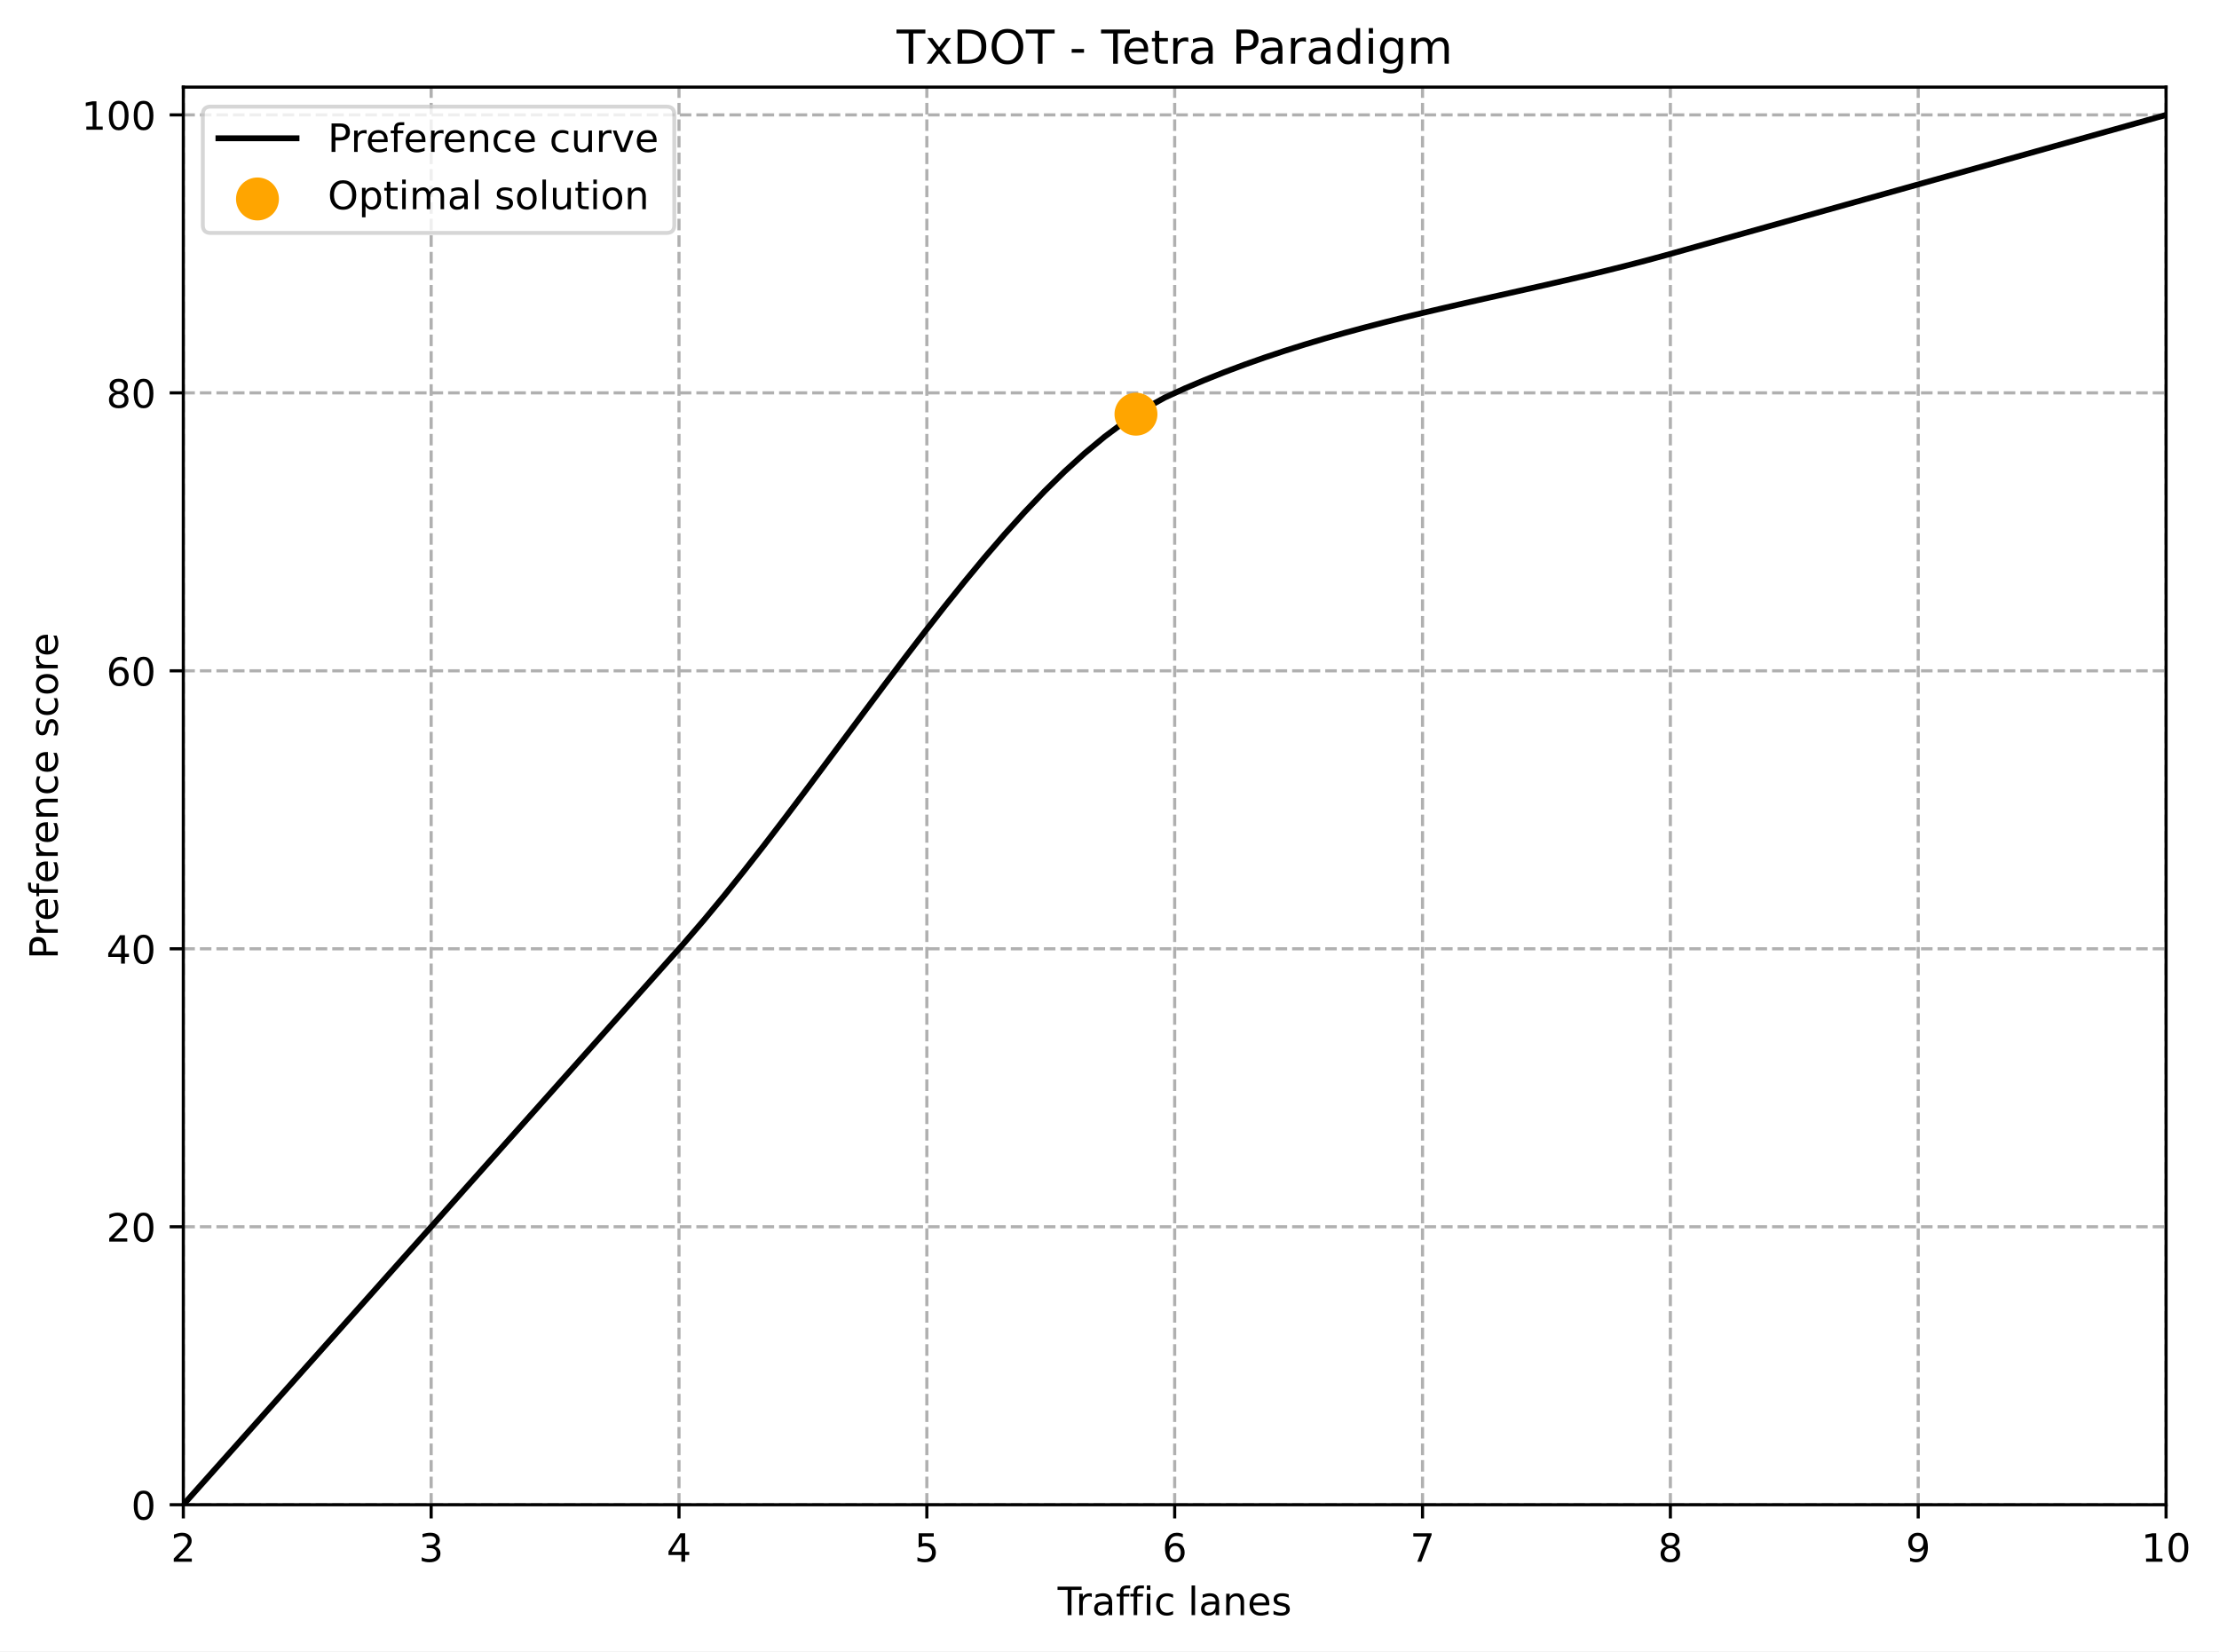
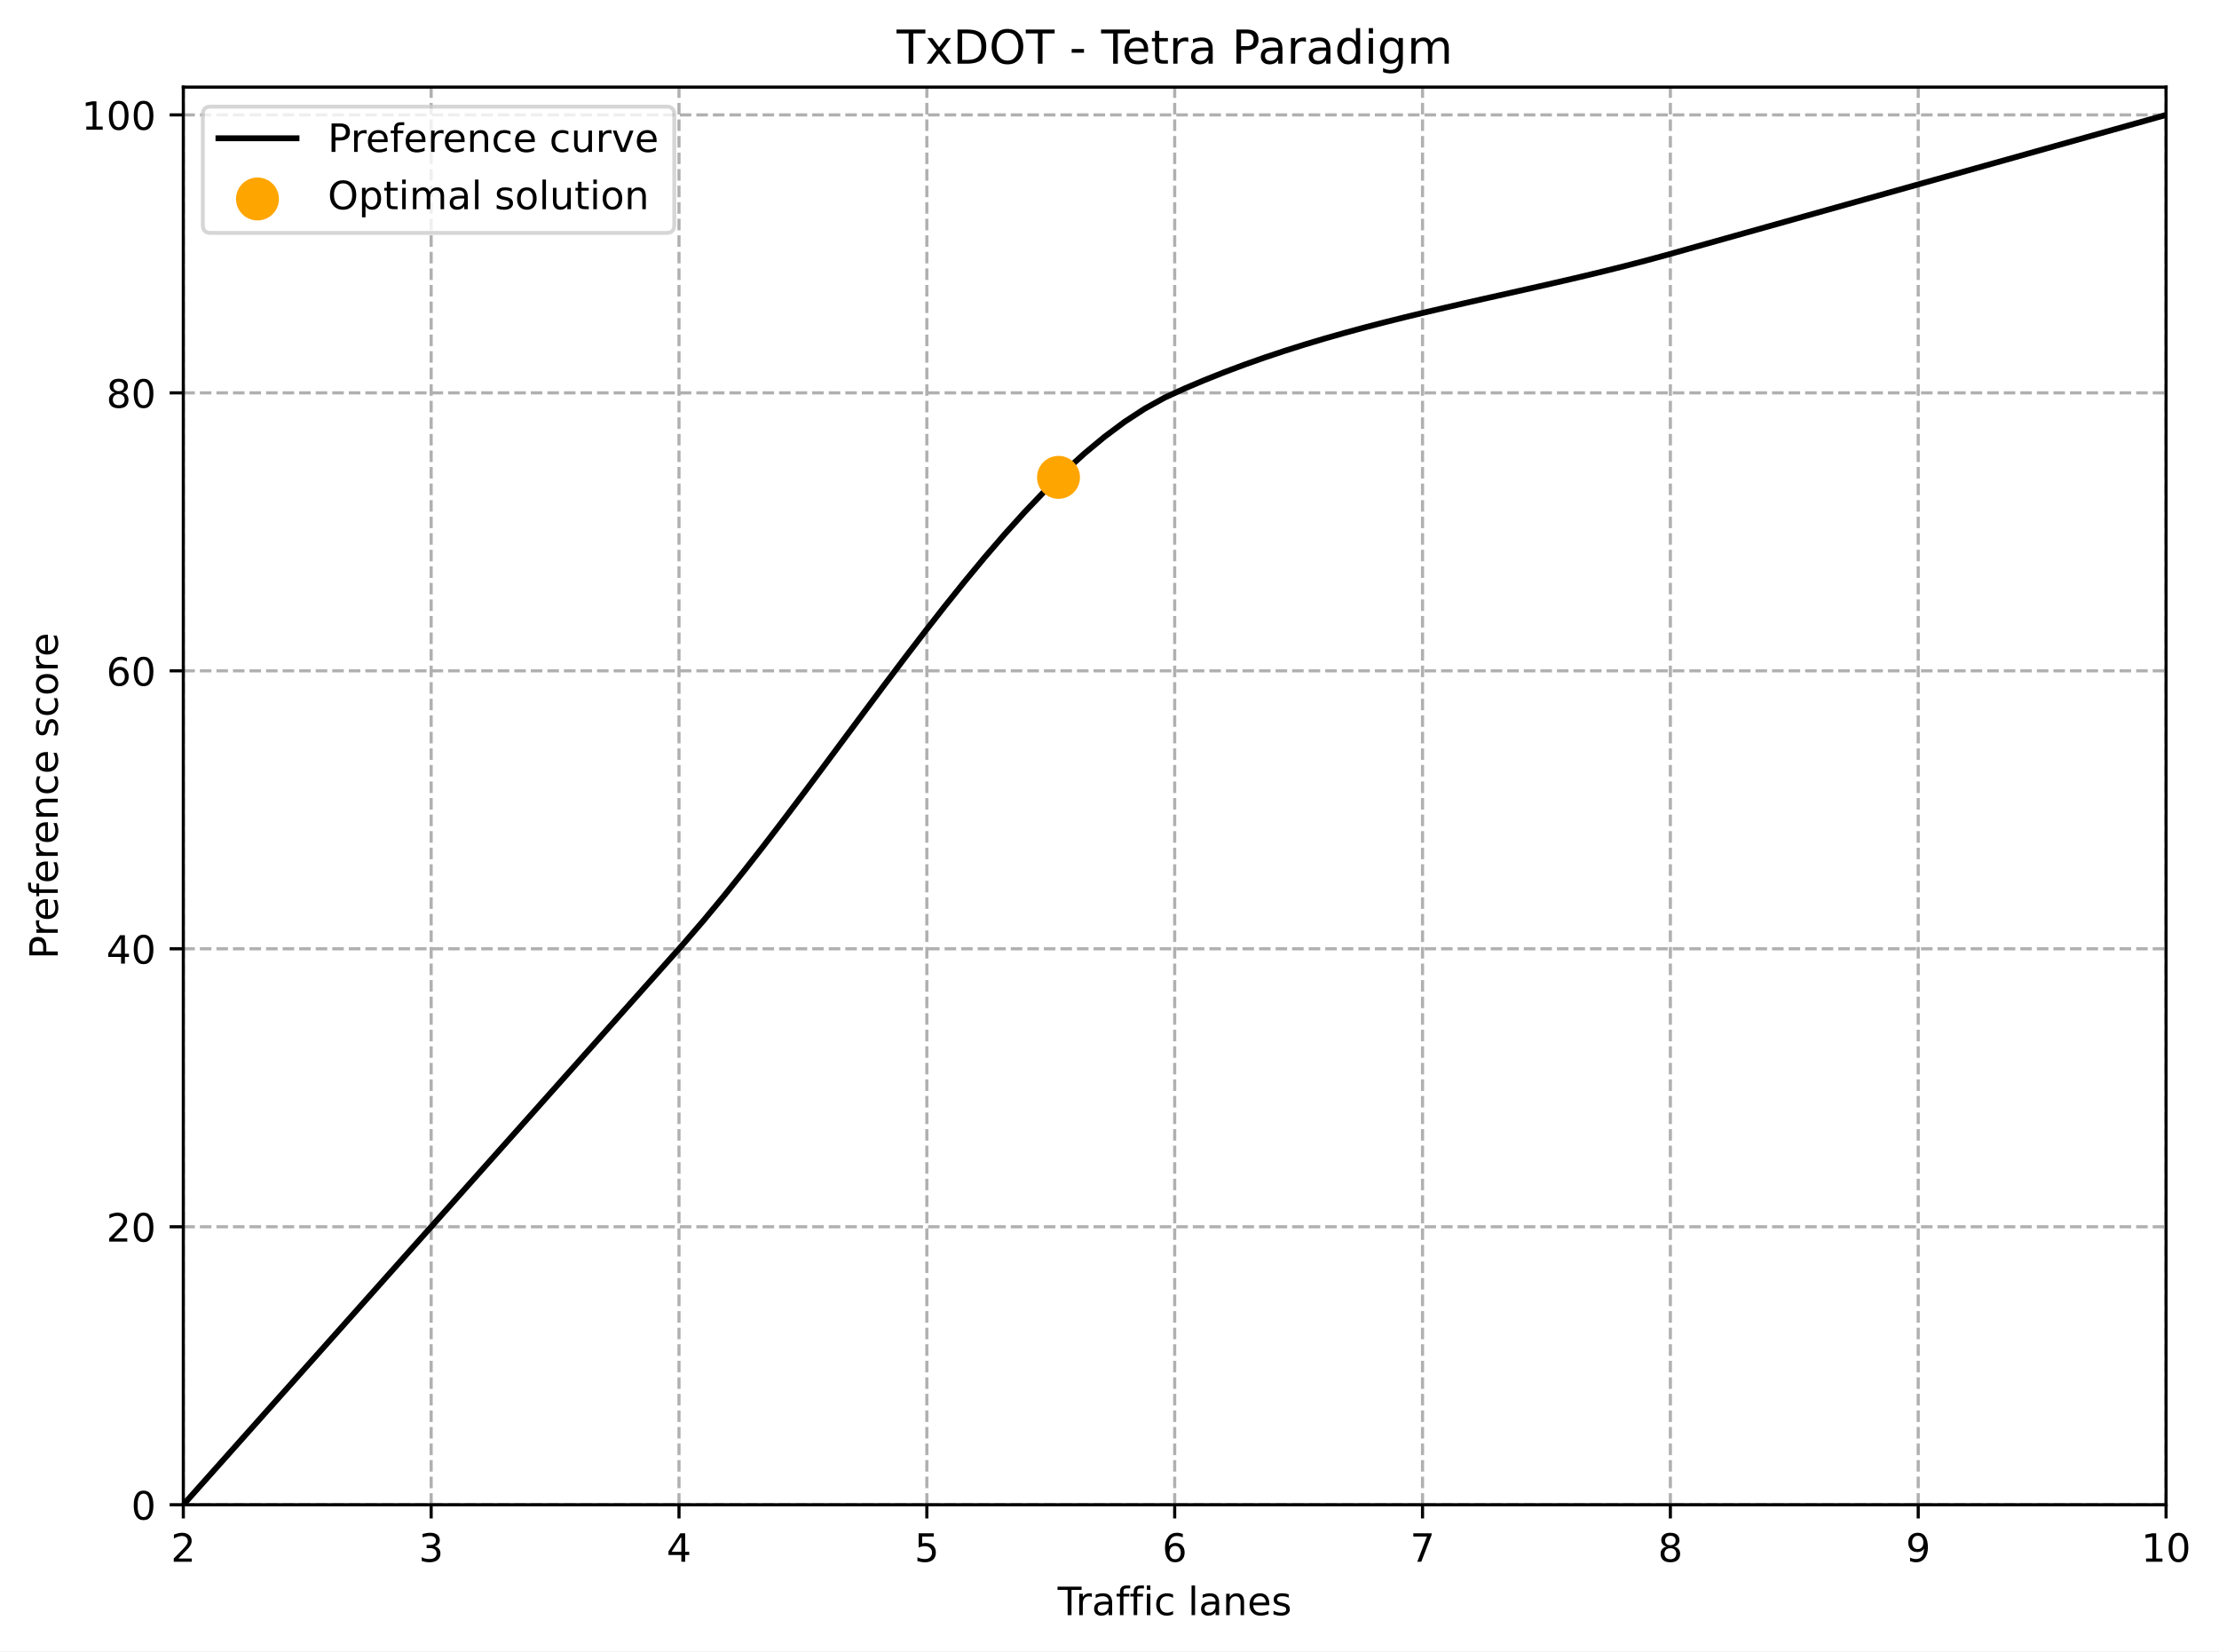
<svg xmlns="http://www.w3.org/2000/svg" xmlns:xlink="http://www.w3.org/1999/xlink" width="568.513pt" height="423.034pt" viewBox="0 0 568.513 423.034" version="1.1">
  <defs>
    <style type="text/css">*{stroke-linejoin: round; stroke-linecap: butt}</style>
  </defs>
  <g id="figure_1">
    <g id="patch_1">
      <path d="M 0 423.034  L 568.513 423.034  L 568.513 0  L 0 0  z " style="fill: #ffffff" />
    </g>
    <g id="axes_1">
      <g id="patch_2">
        <path d="M 46.966 385.478  L 554.951 385.478  L 554.951 22.318  L 46.966 22.318  z " style="fill: #ffffff" />
      </g>
      <g id="matplotlib.axis_1">
        <g id="xtick_1">
          <g id="line2d_1">
-             <path d="M 46.966 385.478  L 46.966 22.318  " clip-path="url(#p259d5a0c66)" style="fill: none; stroke-dasharray: 2.96,1.28; stroke-dashoffset: 0; stroke: #b0b0b0; stroke-width: 0.8" />
+             <path d="M 46.966 385.478  L 46.966 22.318  " clip-path="url(#p0adec256d5)" style="fill: none; stroke-dasharray: 2.96,1.28; stroke-dashoffset: 0; stroke: #b0b0b0; stroke-width: 0.8" />
          </g>
          <g id="line2d_2">
            <defs>
-               <path id="m850f41e9ce" d="M 0 0  L 0 3.5  " style="stroke: #000000; stroke-width: 0.8" />
-             </defs>
-             <g>
-               <use xlink:href="#m850f41e9ce" x="46.966" y="385.478" style="stroke: #000000; stroke-width: 0.8" />
+               <path id="me06d068ec1" d="M 0 0  L 0 3.5  " style="stroke: #000000; stroke-width: 0.8" />
+             </defs>
+             <g>
+               <use xlink:href="#me06d068ec1" x="46.966" y="385.478" style="stroke: #000000; stroke-width: 0.8" />
            </g>
          </g>
          <g id="text_1">
            <g transform="translate(43.78437 400.0766) scale(0.1 -0.1)">
              <defs>
                <path id="DejaVuSans-32" d="M 1228 531  L 3431 531  L 3431 0  L 469 0  L 469 531  Q 828 903 1448 1529  Q 2069 2156 2228 2338  Q 2531 2678 2651 2914  Q 2772 3150 2772 3378  Q 2772 3750 2511 3984  Q 2250 4219 1831 4219  Q 1534 4219 1204 4116  Q 875 4013 500 3803  L 500 4441  Q 881 4594 1212 4672  Q 1544 4750 1819 4750  Q 2544 4750 2975 4387  Q 3406 4025 3406 3419  Q 3406 3131 3298 2873  Q 3191 2616 2906 2266  Q 2828 2175 2409 1742  Q 1991 1309 1228 531  z " transform="scale(0.015625)" />
              </defs>
              <use xlink:href="#DejaVuSans-32" />
            </g>
          </g>
        </g>
        <g id="xtick_2">
          <g id="line2d_3">
-             <path d="M 110.464 385.478  L 110.464 22.318  " clip-path="url(#p259d5a0c66)" style="fill: none; stroke-dasharray: 2.96,1.28; stroke-dashoffset: 0; stroke: #b0b0b0; stroke-width: 0.8" />
+             <path d="M 110.464 385.478  L 110.464 22.318  " clip-path="url(#p0adec256d5)" style="fill: none; stroke-dasharray: 2.96,1.28; stroke-dashoffset: 0; stroke: #b0b0b0; stroke-width: 0.8" />
          </g>
          <g id="line2d_4">
            <g>
-               <use xlink:href="#m850f41e9ce" x="110.464" y="385.478" style="stroke: #000000; stroke-width: 0.8" />
+               <use xlink:href="#me06d068ec1" x="110.464" y="385.478" style="stroke: #000000; stroke-width: 0.8" />
            </g>
          </g>
          <g id="text_2">
            <g transform="translate(107.2825 400.0766) scale(0.1 -0.1)">
              <defs>
                <path id="DejaVuSans-33" d="M 2597 2516  Q 3050 2419 3304 2112  Q 3559 1806 3559 1356  Q 3559 666 3084 287  Q 2609 -91 1734 -91  Q 1441 -91 1130 -33  Q 819 25 488 141  L 488 750  Q 750 597 1062 519  Q 1375 441 1716 441  Q 2309 441 2620 675  Q 2931 909 2931 1356  Q 2931 1769 2642 2001  Q 2353 2234 1838 2234  L 1294 2234  L 1294 2753  L 1863 2753  Q 2328 2753 2575 2939  Q 2822 3125 2822 3475  Q 2822 3834 2567 4026  Q 2313 4219 1838 4219  Q 1578 4219 1281 4162  Q 984 4106 628 3988  L 628 4550  Q 988 4650 1302 4700  Q 1616 4750 1894 4750  Q 2613 4750 3031 4423  Q 3450 4097 3450 3541  Q 3450 3153 3228 2886  Q 3006 2619 2597 2516  z " transform="scale(0.015625)" />
              </defs>
              <use xlink:href="#DejaVuSans-33" />
            </g>
          </g>
        </g>
        <g id="xtick_3">
          <g id="line2d_5">
-             <path d="M 173.962 385.478  L 173.962 22.318  " clip-path="url(#p259d5a0c66)" style="fill: none; stroke-dasharray: 2.96,1.28; stroke-dashoffset: 0; stroke: #b0b0b0; stroke-width: 0.8" />
+             <path d="M 173.962 385.478  L 173.962 22.318  " clip-path="url(#p0adec256d5)" style="fill: none; stroke-dasharray: 2.96,1.28; stroke-dashoffset: 0; stroke: #b0b0b0; stroke-width: 0.8" />
          </g>
          <g id="line2d_6">
            <g>
-               <use xlink:href="#m850f41e9ce" x="173.962" y="385.478" style="stroke: #000000; stroke-width: 0.8" />
+               <use xlink:href="#me06d068ec1" x="173.962" y="385.478" style="stroke: #000000; stroke-width: 0.8" />
            </g>
          </g>
          <g id="text_3">
            <g transform="translate(170.7806 400.0766) scale(0.1 -0.1)">
              <defs>
                <path id="DejaVuSans-34" d="M 2419 4116  L 825 1625  L 2419 1625  L 2419 4116  z M 2253 4666  L 3047 4666  L 3047 1625  L 3713 1625  L 3713 1100  L 3047 1100  L 3047 0  L 2419 0  L 2419 1100  L 313 1100  L 313 1709  L 2253 4666  z " transform="scale(0.015625)" />
              </defs>
              <use xlink:href="#DejaVuSans-34" />
            </g>
          </g>
        </g>
        <g id="xtick_4">
          <g id="line2d_7">
-             <path d="M 237.46 385.478  L 237.46 22.318  " clip-path="url(#p259d5a0c66)" style="fill: none; stroke-dasharray: 2.96,1.28; stroke-dashoffset: 0; stroke: #b0b0b0; stroke-width: 0.8" />
+             <path d="M 237.46 385.478  L 237.46 22.318  " clip-path="url(#p0adec256d5)" style="fill: none; stroke-dasharray: 2.96,1.28; stroke-dashoffset: 0; stroke: #b0b0b0; stroke-width: 0.8" />
          </g>
          <g id="line2d_8">
            <g>
-               <use xlink:href="#m850f41e9ce" x="237.46" y="385.478" style="stroke: #000000; stroke-width: 0.8" />
+               <use xlink:href="#me06d068ec1" x="237.46" y="385.478" style="stroke: #000000; stroke-width: 0.8" />
            </g>
          </g>
          <g id="text_4">
            <g transform="translate(234.2788 400.0766) scale(0.1 -0.1)">
              <defs>
                <path id="DejaVuSans-35" d="M 691 4666  L 3169 4666  L 3169 4134  L 1269 4134  L 1269 2991  Q 1406 3038 1543 3061  Q 1681 3084 1819 3084  Q 2600 3084 3056 2656  Q 3513 2228 3513 1497  Q 3513 744 3044 326  Q 2575 -91 1722 -91  Q 1428 -91 1123 -41  Q 819 9 494 109  L 494 744  Q 775 591 1075 516  Q 1375 441 1709 441  Q 2250 441 2565 725  Q 2881 1009 2881 1497  Q 2881 1984 2565 2268  Q 2250 2553 1709 2553  Q 1456 2553 1204 2497  Q 953 2441 691 2322  L 691 4666  z " transform="scale(0.015625)" />
              </defs>
              <use xlink:href="#DejaVuSans-35" />
            </g>
          </g>
        </g>
        <g id="xtick_5">
          <g id="line2d_9">
-             <path d="M 300.958 385.478  L 300.958 22.318  " clip-path="url(#p259d5a0c66)" style="fill: none; stroke-dasharray: 2.96,1.28; stroke-dashoffset: 0; stroke: #b0b0b0; stroke-width: 0.8" />
+             <path d="M 300.958 385.478  L 300.958 22.318  " clip-path="url(#p0adec256d5)" style="fill: none; stroke-dasharray: 2.96,1.28; stroke-dashoffset: 0; stroke: #b0b0b0; stroke-width: 0.8" />
          </g>
          <g id="line2d_10">
            <g>
-               <use xlink:href="#m850f41e9ce" x="300.958" y="385.478" style="stroke: #000000; stroke-width: 0.8" />
+               <use xlink:href="#me06d068ec1" x="300.958" y="385.478" style="stroke: #000000; stroke-width: 0.8" />
            </g>
          </g>
          <g id="text_5">
            <g transform="translate(297.7769 400.0766) scale(0.1 -0.1)">
              <defs>
                <path id="DejaVuSans-36" d="M 2113 2584  Q 1688 2584 1439 2293  Q 1191 2003 1191 1497  Q 1191 994 1439 701  Q 1688 409 2113 409  Q 2538 409 2786 701  Q 3034 994 3034 1497  Q 3034 2003 2786 2293  Q 2538 2584 2113 2584  z M 3366 4563  L 3366 3988  Q 3128 4100 2886 4159  Q 2644 4219 2406 4219  Q 1781 4219 1451 3797  Q 1122 3375 1075 2522  Q 1259 2794 1537 2939  Q 1816 3084 2150 3084  Q 2853 3084 3261 2657  Q 3669 2231 3669 1497  Q 3669 778 3244 343  Q 2819 -91 2113 -91  Q 1303 -91 875 529  Q 447 1150 447 2328  Q 447 3434 972 4092  Q 1497 4750 2381 4750  Q 2619 4750 2861 4703  Q 3103 4656 3366 4563  z " transform="scale(0.015625)" />
              </defs>
              <use xlink:href="#DejaVuSans-36" />
            </g>
          </g>
        </g>
        <g id="xtick_6">
          <g id="line2d_11">
-             <path d="M 364.456 385.478  L 364.456 22.318  " clip-path="url(#p259d5a0c66)" style="fill: none; stroke-dasharray: 2.96,1.28; stroke-dashoffset: 0; stroke: #b0b0b0; stroke-width: 0.8" />
+             <path d="M 364.456 385.478  L 364.456 22.318  " clip-path="url(#p0adec256d5)" style="fill: none; stroke-dasharray: 2.96,1.28; stroke-dashoffset: 0; stroke: #b0b0b0; stroke-width: 0.8" />
          </g>
          <g id="line2d_12">
            <g>
-               <use xlink:href="#m850f41e9ce" x="364.456" y="385.478" style="stroke: #000000; stroke-width: 0.8" />
+               <use xlink:href="#me06d068ec1" x="364.456" y="385.478" style="stroke: #000000; stroke-width: 0.8" />
            </g>
          </g>
          <g id="text_6">
            <g transform="translate(361.275 400.0766) scale(0.1 -0.1)">
              <defs>
                <path id="DejaVuSans-37" d="M 525 4666  L 3525 4666  L 3525 4397  L 1831 0  L 1172 0  L 2766 4134  L 525 4134  L 525 4666  z " transform="scale(0.015625)" />
              </defs>
              <use xlink:href="#DejaVuSans-37" />
            </g>
          </g>
        </g>
        <g id="xtick_7">
          <g id="line2d_13">
-             <path d="M 427.954 385.478  L 427.954 22.318  " clip-path="url(#p259d5a0c66)" style="fill: none; stroke-dasharray: 2.96,1.28; stroke-dashoffset: 0; stroke: #b0b0b0; stroke-width: 0.8" />
+             <path d="M 427.954 385.478  L 427.954 22.318  " clip-path="url(#p0adec256d5)" style="fill: none; stroke-dasharray: 2.96,1.28; stroke-dashoffset: 0; stroke: #b0b0b0; stroke-width: 0.8" />
          </g>
          <g id="line2d_14">
            <g>
-               <use xlink:href="#m850f41e9ce" x="427.954" y="385.478" style="stroke: #000000; stroke-width: 0.8" />
+               <use xlink:href="#me06d068ec1" x="427.954" y="385.478" style="stroke: #000000; stroke-width: 0.8" />
            </g>
          </g>
          <g id="text_7">
            <g transform="translate(424.7731 400.0766) scale(0.1 -0.1)">
              <defs>
                <path id="DejaVuSans-38" d="M 2034 2216  Q 1584 2216 1326 1975  Q 1069 1734 1069 1313  Q 1069 891 1326 650  Q 1584 409 2034 409  Q 2484 409 2743 651  Q 3003 894 3003 1313  Q 3003 1734 2745 1975  Q 2488 2216 2034 2216  z M 1403 2484  Q 997 2584 770 2862  Q 544 3141 544 3541  Q 544 4100 942 4425  Q 1341 4750 2034 4750  Q 2731 4750 3128 4425  Q 3525 4100 3525 3541  Q 3525 3141 3298 2862  Q 3072 2584 2669 2484  Q 3125 2378 3379 2068  Q 3634 1759 3634 1313  Q 3634 634 3220 271  Q 2806 -91 2034 -91  Q 1263 -91 848 271  Q 434 634 434 1313  Q 434 1759 690 2068  Q 947 2378 1403 2484  z M 1172 3481  Q 1172 3119 1398 2916  Q 1625 2713 2034 2713  Q 2441 2713 2670 2916  Q 2900 3119 2900 3481  Q 2900 3844 2670 4047  Q 2441 4250 2034 4250  Q 1625 4250 1398 4047  Q 1172 3844 1172 3481  z " transform="scale(0.015625)" />
              </defs>
              <use xlink:href="#DejaVuSans-38" />
            </g>
          </g>
        </g>
        <g id="xtick_8">
          <g id="line2d_15">
-             <path d="M 491.452 385.478  L 491.452 22.318  " clip-path="url(#p259d5a0c66)" style="fill: none; stroke-dasharray: 2.96,1.28; stroke-dashoffset: 0; stroke: #b0b0b0; stroke-width: 0.8" />
+             <path d="M 491.452 385.478  L 491.452 22.318  " clip-path="url(#p0adec256d5)" style="fill: none; stroke-dasharray: 2.96,1.28; stroke-dashoffset: 0; stroke: #b0b0b0; stroke-width: 0.8" />
          </g>
          <g id="line2d_16">
            <g>
-               <use xlink:href="#m850f41e9ce" x="491.452" y="385.478" style="stroke: #000000; stroke-width: 0.8" />
+               <use xlink:href="#me06d068ec1" x="491.452" y="385.478" style="stroke: #000000; stroke-width: 0.8" />
            </g>
          </g>
          <g id="text_8">
            <g transform="translate(488.2713 400.0766) scale(0.1 -0.1)">
              <defs>
                <path id="DejaVuSans-39" d="M 703 97  L 703 672  Q 941 559 1184 500  Q 1428 441 1663 441  Q 2288 441 2617 861  Q 2947 1281 2994 2138  Q 2813 1869 2534 1725  Q 2256 1581 1919 1581  Q 1219 1581 811 2004  Q 403 2428 403 3163  Q 403 3881 828 4315  Q 1253 4750 1959 4750  Q 2769 4750 3195 4129  Q 3622 3509 3622 2328  Q 3622 1225 3098 567  Q 2575 -91 1691 -91  Q 1453 -91 1209 -44  Q 966 3 703 97  z M 1959 2075  Q 2384 2075 2632 2365  Q 2881 2656 2881 3163  Q 2881 3666 2632 3958  Q 2384 4250 1959 4250  Q 1534 4250 1286 3958  Q 1038 3666 1038 3163  Q 1038 2656 1286 2365  Q 1534 2075 1959 2075  z " transform="scale(0.015625)" />
              </defs>
              <use xlink:href="#DejaVuSans-39" />
            </g>
          </g>
        </g>
        <g id="xtick_9">
          <g id="line2d_17">
-             <path d="M 554.951 385.478  L 554.951 22.318  " clip-path="url(#p259d5a0c66)" style="fill: none; stroke-dasharray: 2.96,1.28; stroke-dashoffset: 0; stroke: #b0b0b0; stroke-width: 0.8" />
+             <path d="M 554.951 385.478  L 554.951 22.318  " clip-path="url(#p0adec256d5)" style="fill: none; stroke-dasharray: 2.96,1.28; stroke-dashoffset: 0; stroke: #b0b0b0; stroke-width: 0.8" />
          </g>
          <g id="line2d_18">
            <g>
-               <use xlink:href="#m850f41e9ce" x="554.951" y="385.478" style="stroke: #000000; stroke-width: 0.8" />
+               <use xlink:href="#me06d068ec1" x="554.951" y="385.478" style="stroke: #000000; stroke-width: 0.8" />
            </g>
          </g>
          <g id="text_9">
            <g transform="translate(548.5881 400.0766) scale(0.1 -0.1)">
              <defs>
                <path id="DejaVuSans-31" d="M 794 531  L 1825 531  L 1825 4091  L 703 3866  L 703 4441  L 1819 4666  L 2450 4666  L 2450 531  L 3481 531  L 3481 0  L 794 0  L 794 531  z " transform="scale(0.015625)" />
                <path id="DejaVuSans-30" d="M 2034 4250  Q 1547 4250 1301 3770  Q 1056 3291 1056 2328  Q 1056 1369 1301 889  Q 1547 409 2034 409  Q 2525 409 2770 889  Q 3016 1369 3016 2328  Q 3016 3291 2770 3770  Q 2525 4250 2034 4250  z M 2034 4750  Q 2819 4750 3233 4129  Q 3647 3509 3647 2328  Q 3647 1150 3233 529  Q 2819 -91 2034 -91  Q 1250 -91 836 529  Q 422 1150 422 2328  Q 422 3509 836 4129  Q 1250 4750 2034 4750  z " transform="scale(0.015625)" />
              </defs>
              <use xlink:href="#DejaVuSans-31" />
              <use xlink:href="#DejaVuSans-30" transform="translate(63.62305 0)" />
            </g>
          </g>
        </g>
        <g id="text_10">
          <g transform="translate(270.9714 413.7547) scale(0.1 -0.1)">
            <defs>
              <path id="DejaVuSans-54" d="M -19 4666  L 3928 4666  L 3928 4134  L 2272 4134  L 2272 0  L 1638 0  L 1638 4134  L -19 4134  L -19 4666  z " transform="scale(0.015625)" />
              <path id="DejaVuSans-72" d="M 2631 2963  Q 2534 3019 2420 3045  Q 2306 3072 2169 3072  Q 1681 3072 1420 2755  Q 1159 2438 1159 1844  L 1159 0  L 581 0  L 581 3500  L 1159 3500  L 1159 2956  Q 1341 3275 1631 3429  Q 1922 3584 2338 3584  Q 2397 3584 2469 3576  Q 2541 3569 2628 3553  L 2631 2963  z " transform="scale(0.015625)" />
              <path id="DejaVuSans-61" d="M 2194 1759  Q 1497 1759 1228 1600  Q 959 1441 959 1056  Q 959 750 1161 570  Q 1363 391 1709 391  Q 2188 391 2477 730  Q 2766 1069 2766 1631  L 2766 1759  L 2194 1759  z M 3341 1997  L 3341 0  L 2766 0  L 2766 531  Q 2569 213 2275 61  Q 1981 -91 1556 -91  Q 1019 -91 701 211  Q 384 513 384 1019  Q 384 1609 779 1909  Q 1175 2209 1959 2209  L 2766 2209  L 2766 2266  Q 2766 2663 2505 2880  Q 2244 3097 1772 3097  Q 1472 3097 1187 3025  Q 903 2953 641 2809  L 641 3341  Q 956 3463 1253 3523  Q 1550 3584 1831 3584  Q 2591 3584 2966 3190  Q 3341 2797 3341 1997  z " transform="scale(0.015625)" />
              <path id="DejaVuSans-66" d="M 2375 4863  L 2375 4384  L 1825 4384  Q 1516 4384 1395 4259  Q 1275 4134 1275 3809  L 1275 3500  L 2222 3500  L 2222 3053  L 1275 3053  L 1275 0  L 697 0  L 697 3053  L 147 3053  L 147 3500  L 697 3500  L 697 3744  Q 697 4328 969 4595  Q 1241 4863 1831 4863  L 2375 4863  z " transform="scale(0.015625)" />
              <path id="DejaVuSans-69" d="M 603 3500  L 1178 3500  L 1178 0  L 603 0  L 603 3500  z M 603 4863  L 1178 4863  L 1178 4134  L 603 4134  L 603 4863  z " transform="scale(0.015625)" />
              <path id="DejaVuSans-63" d="M 3122 3366  L 3122 2828  Q 2878 2963 2633 3030  Q 2388 3097 2138 3097  Q 1578 3097 1268 2742  Q 959 2388 959 1747  Q 959 1106 1268 751  Q 1578 397 2138 397  Q 2388 397 2633 464  Q 2878 531 3122 666  L 3122 134  Q 2881 22 2623 -34  Q 2366 -91 2075 -91  Q 1284 -91 818 406  Q 353 903 353 1747  Q 353 2603 823 3093  Q 1294 3584 2113 3584  Q 2378 3584 2631 3529  Q 2884 3475 3122 3366  z " transform="scale(0.015625)" />
              <path id="DejaVuSans-20" transform="scale(0.015625)" />
              <path id="DejaVuSans-6c" d="M 603 4863  L 1178 4863  L 1178 0  L 603 0  L 603 4863  z " transform="scale(0.015625)" />
              <path id="DejaVuSans-6e" d="M 3513 2113  L 3513 0  L 2938 0  L 2938 2094  Q 2938 2591 2744 2837  Q 2550 3084 2163 3084  Q 1697 3084 1428 2787  Q 1159 2491 1159 1978  L 1159 0  L 581 0  L 581 3500  L 1159 3500  L 1159 2956  Q 1366 3272 1645 3428  Q 1925 3584 2291 3584  Q 2894 3584 3203 3211  Q 3513 2838 3513 2113  z " transform="scale(0.015625)" />
              <path id="DejaVuSans-65" d="M 3597 1894  L 3597 1613  L 953 1613  Q 991 1019 1311 708  Q 1631 397 2203 397  Q 2534 397 2845 478  Q 3156 559 3463 722  L 3463 178  Q 3153 47 2828 -22  Q 2503 -91 2169 -91  Q 1331 -91 842 396  Q 353 884 353 1716  Q 353 2575 817 3079  Q 1281 3584 2069 3584  Q 2775 3584 3186 3129  Q 3597 2675 3597 1894  z M 3022 2063  Q 3016 2534 2758 2815  Q 2500 3097 2075 3097  Q 1594 3097 1305 2825  Q 1016 2553 972 2059  L 3022 2063  z " transform="scale(0.015625)" />
              <path id="DejaVuSans-73" d="M 2834 3397  L 2834 2853  Q 2591 2978 2328 3040  Q 2066 3103 1784 3103  Q 1356 3103 1142 2972  Q 928 2841 928 2578  Q 928 2378 1081 2264  Q 1234 2150 1697 2047  L 1894 2003  Q 2506 1872 2764 1633  Q 3022 1394 3022 966  Q 3022 478 2636 193  Q 2250 -91 1575 -91  Q 1294 -91 989 -36  Q 684 19 347 128  L 347 722  Q 666 556 975 473  Q 1284 391 1588 391  Q 1994 391 2212 530  Q 2431 669 2431 922  Q 2431 1156 2273 1281  Q 2116 1406 1581 1522  L 1381 1569  Q 847 1681 609 1914  Q 372 2147 372 2553  Q 372 3047 722 3315  Q 1072 3584 1716 3584  Q 2034 3584 2315 3537  Q 2597 3491 2834 3397  z " transform="scale(0.015625)" />
            </defs>
            <use xlink:href="#DejaVuSans-54" />
            <use xlink:href="#DejaVuSans-72" transform="translate(46.33398 0)" />
            <use xlink:href="#DejaVuSans-61" transform="translate(87.44727 0)" />
            <use xlink:href="#DejaVuSans-66" transform="translate(148.7266 0)" />
            <use xlink:href="#DejaVuSans-66" transform="translate(183.9316 0)" />
            <use xlink:href="#DejaVuSans-69" transform="translate(219.1367 0)" />
            <use xlink:href="#DejaVuSans-63" transform="translate(246.9199 0)" />
            <use xlink:href="#DejaVuSans-20" transform="translate(301.9004 0)" />
            <use xlink:href="#DejaVuSans-6c" transform="translate(333.6875 0)" />
            <use xlink:href="#DejaVuSans-61" transform="translate(361.4707 0)" />
            <use xlink:href="#DejaVuSans-6e" transform="translate(422.75 0)" />
            <use xlink:href="#DejaVuSans-65" transform="translate(486.1289 0)" />
            <use xlink:href="#DejaVuSans-73" transform="translate(547.6523 0)" />
          </g>
        </g>
      </g>
      <g id="matplotlib.axis_2">
        <g id="ytick_1">
          <g id="line2d_19">
-             <path d="M 46.966 385.478  L 554.951 385.478  " clip-path="url(#p259d5a0c66)" style="fill: none; stroke-dasharray: 2.96,1.28; stroke-dashoffset: 0; stroke: #b0b0b0; stroke-width: 0.8" />
+             <path d="M 46.966 385.478  L 554.951 385.478  " clip-path="url(#p0adec256d5)" style="fill: none; stroke-dasharray: 2.96,1.28; stroke-dashoffset: 0; stroke: #b0b0b0; stroke-width: 0.8" />
          </g>
          <g id="line2d_20">
            <defs>
-               <path id="m22891338ef" d="M 0 0  L -3.5 0  " style="stroke: #000000; stroke-width: 0.8" />
-             </defs>
-             <g>
-               <use xlink:href="#m22891338ef" x="46.966" y="385.478" style="stroke: #000000; stroke-width: 0.8" />
+               <path id="m9bfcca6098" d="M 0 0  L -3.5 0  " style="stroke: #000000; stroke-width: 0.8" />
+             </defs>
+             <g>
+               <use xlink:href="#m9bfcca6098" x="46.966" y="385.478" style="stroke: #000000; stroke-width: 0.8" />
            </g>
          </g>
          <g id="text_11">
            <g transform="translate(33.60312 389.2773) scale(0.1 -0.1)">
              <use xlink:href="#DejaVuSans-30" />
            </g>
          </g>
        </g>
        <g id="ytick_2">
          <g id="line2d_21">
-             <path d="M 46.966 314.27  L 554.951 314.27  " clip-path="url(#p259d5a0c66)" style="fill: none; stroke-dasharray: 2.96,1.28; stroke-dashoffset: 0; stroke: #b0b0b0; stroke-width: 0.8" />
+             <path d="M 46.966 314.27  L 554.951 314.27  " clip-path="url(#p0adec256d5)" style="fill: none; stroke-dasharray: 2.96,1.28; stroke-dashoffset: 0; stroke: #b0b0b0; stroke-width: 0.8" />
          </g>
          <g id="line2d_22">
            <g>
-               <use xlink:href="#m22891338ef" x="46.966" y="314.27" style="stroke: #000000; stroke-width: 0.8" />
+               <use xlink:href="#m9bfcca6098" x="46.966" y="314.27" style="stroke: #000000; stroke-width: 0.8" />
            </g>
          </g>
          <g id="text_12">
            <g transform="translate(27.24063 318.0695) scale(0.1 -0.1)">
              <use xlink:href="#DejaVuSans-32" />
              <use xlink:href="#DejaVuSans-30" transform="translate(63.62305 0)" />
            </g>
          </g>
        </g>
        <g id="ytick_3">
          <g id="line2d_23">
-             <path d="M 46.966 243.062  L 554.951 243.062  " clip-path="url(#p259d5a0c66)" style="fill: none; stroke-dasharray: 2.96,1.28; stroke-dashoffset: 0; stroke: #b0b0b0; stroke-width: 0.8" />
+             <path d="M 46.966 243.062  L 554.951 243.062  " clip-path="url(#p0adec256d5)" style="fill: none; stroke-dasharray: 2.96,1.28; stroke-dashoffset: 0; stroke: #b0b0b0; stroke-width: 0.8" />
          </g>
          <g id="line2d_24">
            <g>
-               <use xlink:href="#m22891338ef" x="46.966" y="243.062" style="stroke: #000000; stroke-width: 0.8" />
+               <use xlink:href="#m9bfcca6098" x="46.966" y="243.062" style="stroke: #000000; stroke-width: 0.8" />
            </g>
          </g>
          <g id="text_13">
            <g transform="translate(27.24063 246.8617) scale(0.1 -0.1)">
              <use xlink:href="#DejaVuSans-34" />
              <use xlink:href="#DejaVuSans-30" transform="translate(63.62305 0)" />
            </g>
          </g>
        </g>
        <g id="ytick_4">
          <g id="line2d_25">
-             <path d="M 46.966 171.855  L 554.951 171.855  " clip-path="url(#p259d5a0c66)" style="fill: none; stroke-dasharray: 2.96,1.28; stroke-dashoffset: 0; stroke: #b0b0b0; stroke-width: 0.8" />
+             <path d="M 46.966 171.855  L 554.951 171.855  " clip-path="url(#p0adec256d5)" style="fill: none; stroke-dasharray: 2.96,1.28; stroke-dashoffset: 0; stroke: #b0b0b0; stroke-width: 0.8" />
          </g>
          <g id="line2d_26">
            <g>
-               <use xlink:href="#m22891338ef" x="46.966" y="171.855" style="stroke: #000000; stroke-width: 0.8" />
+               <use xlink:href="#m9bfcca6098" x="46.966" y="171.855" style="stroke: #000000; stroke-width: 0.8" />
            </g>
          </g>
          <g id="text_14">
            <g transform="translate(27.24063 175.6538) scale(0.1 -0.1)">
              <use xlink:href="#DejaVuSans-36" />
              <use xlink:href="#DejaVuSans-30" transform="translate(63.62305 0)" />
            </g>
          </g>
        </g>
        <g id="ytick_5">
          <g id="line2d_27">
-             <path d="M 46.966 100.647  L 554.951 100.647  " clip-path="url(#p259d5a0c66)" style="fill: none; stroke-dasharray: 2.96,1.28; stroke-dashoffset: 0; stroke: #b0b0b0; stroke-width: 0.8" />
+             <path d="M 46.966 100.647  L 554.951 100.647  " clip-path="url(#p0adec256d5)" style="fill: none; stroke-dasharray: 2.96,1.28; stroke-dashoffset: 0; stroke: #b0b0b0; stroke-width: 0.8" />
          </g>
          <g id="line2d_28">
            <g>
-               <use xlink:href="#m22891338ef" x="46.966" y="100.647" style="stroke: #000000; stroke-width: 0.8" />
+               <use xlink:href="#m9bfcca6098" x="46.966" y="100.647" style="stroke: #000000; stroke-width: 0.8" />
            </g>
          </g>
          <g id="text_15">
            <g transform="translate(27.24063 104.446) scale(0.1 -0.1)">
              <use xlink:href="#DejaVuSans-38" />
              <use xlink:href="#DejaVuSans-30" transform="translate(63.62305 0)" />
            </g>
          </g>
        </g>
        <g id="ytick_6">
          <g id="line2d_29">
-             <path d="M 46.966 29.439  L 554.951 29.439  " clip-path="url(#p259d5a0c66)" style="fill: none; stroke-dasharray: 2.96,1.28; stroke-dashoffset: 0; stroke: #b0b0b0; stroke-width: 0.8" />
+             <path d="M 46.966 29.439  L 554.951 29.439  " clip-path="url(#p0adec256d5)" style="fill: none; stroke-dasharray: 2.96,1.28; stroke-dashoffset: 0; stroke: #b0b0b0; stroke-width: 0.8" />
          </g>
          <g id="line2d_30">
            <g>
-               <use xlink:href="#m22891338ef" x="46.966" y="29.439" style="stroke: #000000; stroke-width: 0.8" />
+               <use xlink:href="#m9bfcca6098" x="46.966" y="29.439" style="stroke: #000000; stroke-width: 0.8" />
            </g>
          </g>
          <g id="text_16">
            <g transform="translate(20.87813 33.23813) scale(0.1 -0.1)">
              <use xlink:href="#DejaVuSans-31" />
              <use xlink:href="#DejaVuSans-30" transform="translate(63.62305 0)" />
              <use xlink:href="#DejaVuSans-30" transform="translate(127.2461 0)" />
            </g>
          </g>
        </g>
        <g id="text_17">
          <g transform="translate(14.79844 245.7177) rotate(-90) scale(0.1 -0.1)">
            <defs>
              <path id="DejaVuSans-50" d="M 1259 4147  L 1259 2394  L 2053 2394  Q 2494 2394 2734 2622  Q 2975 2850 2975 3272  Q 2975 3691 2734 3919  Q 2494 4147 2053 4147  L 1259 4147  z M 628 4666  L 2053 4666  Q 2838 4666 3239 4311  Q 3641 3956 3641 3272  Q 3641 2581 3239 2228  Q 2838 1875 2053 1875  L 1259 1875  L 1259 0  L 628 0  L 628 4666  z " transform="scale(0.015625)" />
              <path id="DejaVuSans-6f" d="M 1959 3097  Q 1497 3097 1228 2736  Q 959 2375 959 1747  Q 959 1119 1226 758  Q 1494 397 1959 397  Q 2419 397 2687 759  Q 2956 1122 2956 1747  Q 2956 2369 2687 2733  Q 2419 3097 1959 3097  z M 1959 3584  Q 2709 3584 3137 3096  Q 3566 2609 3566 1747  Q 3566 888 3137 398  Q 2709 -91 1959 -91  Q 1206 -91 779 398  Q 353 888 353 1747  Q 353 2609 779 3096  Q 1206 3584 1959 3584  z " transform="scale(0.015625)" />
            </defs>
            <use xlink:href="#DejaVuSans-50" />
            <use xlink:href="#DejaVuSans-72" transform="translate(58.55273 0)" />
            <use xlink:href="#DejaVuSans-65" transform="translate(97.41602 0)" />
            <use xlink:href="#DejaVuSans-66" transform="translate(158.9395 0)" />
            <use xlink:href="#DejaVuSans-65" transform="translate(194.1445 0)" />
            <use xlink:href="#DejaVuSans-72" transform="translate(255.668 0)" />
            <use xlink:href="#DejaVuSans-65" transform="translate(294.5312 0)" />
            <use xlink:href="#DejaVuSans-6e" transform="translate(356.0547 0)" />
            <use xlink:href="#DejaVuSans-63" transform="translate(419.4336 0)" />
            <use xlink:href="#DejaVuSans-65" transform="translate(474.4141 0)" />
            <use xlink:href="#DejaVuSans-20" transform="translate(535.9375 0)" />
            <use xlink:href="#DejaVuSans-73" transform="translate(567.7246 0)" />
            <use xlink:href="#DejaVuSans-63" transform="translate(619.8242 0)" />
            <use xlink:href="#DejaVuSans-6f" transform="translate(674.8047 0)" />
            <use xlink:href="#DejaVuSans-72" transform="translate(735.9863 0)" />
            <use xlink:href="#DejaVuSans-65" transform="translate(774.8496 0)" />
          </g>
        </g>
      </g>
      <g id="line2d_31">
-         <path d="M 46.966 385.478  L 52.097 379.724  L 57.228 373.97  L 62.359 368.216  L 67.49 362.461  L 72.621 356.707  L 77.753 350.953  L 82.884 345.199  L 88.015 339.445  L 93.146 333.691  L 98.277 327.936  L 103.408 322.182  L 108.54 316.428  L 113.671 310.674  L 118.802 304.92  L 123.933 299.166  L 129.064 293.411  L 134.195 287.657  L 139.327 281.903  L 144.458 276.149  L 149.589 270.395  L 154.72 264.641  L 159.851 258.886  L 164.982 253.132  L 170.114 247.378  L 175.245 241.615  L 180.376 235.663  L 185.507 229.474  L 190.638 223.081  L 195.769 216.52  L 200.9 209.824  L 206.032 203.026  L 211.163 196.16  L 216.294 189.261  L 221.425 182.362  L 226.556 175.496  L 231.687 168.698  L 236.819 162.002  L 241.95 155.44  L 247.081 149.048  L 252.212 142.859  L 257.343 136.907  L 262.474 131.225  L 267.606 125.847  L 272.737 120.808  L 277.868 116.14  L 282.999 111.879  L 288.13 108.057  L 293.261 104.708  L 298.393 101.867  L 303.524 99.513  L 308.655 97.346  L 313.786 95.306  L 318.917 93.385  L 324.048 91.573  L 329.18 89.863  L 334.311 88.246  L 339.442 86.713  L 344.573 85.257  L 349.704 83.868  L 354.835 82.538  L 359.966 81.259  L 365.098 80.022  L 370.229 78.819  L 375.36 77.641  L 380.491 76.481  L 385.622 75.328  L 390.753 74.176  L 395.885 73.015  L 401.016 71.838  L 406.147 70.635  L 411.278 69.398  L 416.409 68.119  L 421.54 66.789  L 426.672 65.4  L 431.803 63.964  L 436.934 62.525  L 442.065 61.087  L 447.196 59.648  L 452.327 58.21  L 457.459 56.771  L 462.59 55.333  L 467.721 53.894  L 472.852 52.456  L 477.983 51.017  L 483.114 49.579  L 488.246 48.14  L 493.377 46.701  L 498.508 45.263  L 503.639 43.824  L 508.77 42.386  L 513.901 40.947  L 519.032 39.509  L 524.164 38.07  L 529.295 36.632  L 534.426 35.193  L 539.557 33.755  L 544.688 32.316  L 549.819 30.877  L 554.951 29.439  " clip-path="url(#p259d5a0c66)" style="fill: none; stroke: #000000; stroke-width: 1.5; stroke-linecap: square" />
+         <path d="M 46.966 385.478  L 52.097 379.724  L 57.228 373.97  L 62.359 368.216  L 67.49 362.461  L 72.621 356.707  L 77.753 350.953  L 82.884 345.199  L 88.015 339.445  L 93.146 333.691  L 98.277 327.936  L 103.408 322.182  L 108.54 316.428  L 113.671 310.674  L 118.802 304.92  L 123.933 299.166  L 129.064 293.411  L 134.195 287.657  L 139.327 281.903  L 144.458 276.149  L 149.589 270.395  L 154.72 264.641  L 159.851 258.886  L 164.982 253.132  L 170.114 247.378  L 175.245 241.615  L 180.376 235.663  L 185.507 229.474  L 190.638 223.081  L 195.769 216.52  L 200.9 209.824  L 206.032 203.026  L 211.163 196.16  L 216.294 189.261  L 221.425 182.362  L 226.556 175.496  L 231.687 168.698  L 236.819 162.002  L 241.95 155.44  L 247.081 149.048  L 252.212 142.859  L 257.343 136.907  L 262.474 131.225  L 267.606 125.847  L 272.737 120.808  L 277.868 116.14  L 282.999 111.879  L 288.13 108.057  L 293.261 104.708  L 298.393 101.867  L 303.524 99.513  L 308.655 97.346  L 313.786 95.306  L 318.917 93.385  L 324.048 91.573  L 329.18 89.863  L 334.311 88.246  L 339.442 86.713  L 344.573 85.257  L 349.704 83.868  L 354.835 82.538  L 359.966 81.259  L 365.098 80.022  L 370.229 78.819  L 375.36 77.641  L 380.491 76.481  L 385.622 75.328  L 390.753 74.176  L 395.885 73.015  L 401.016 71.838  L 406.147 70.635  L 411.278 69.398  L 416.409 68.119  L 421.54 66.789  L 426.672 65.4  L 431.803 63.964  L 436.934 62.525  L 442.065 61.087  L 447.196 59.648  L 452.327 58.21  L 457.459 56.771  L 462.59 55.333  L 467.721 53.894  L 472.852 52.456  L 477.983 51.017  L 483.114 49.579  L 488.246 48.14  L 493.377 46.701  L 498.508 45.263  L 503.639 43.824  L 508.77 42.386  L 513.901 40.947  L 519.032 39.509  L 524.164 38.07  L 529.295 36.632  L 534.426 35.193  L 539.557 33.755  L 544.688 32.316  L 549.819 30.877  L 554.951 29.439  " clip-path="url(#p0adec256d5)" style="fill: none; stroke: #000000; stroke-width: 1.5; stroke-linecap: square" />
      </g>
      <g id="patch_3">
        <path d="M 46.966 385.478  L 46.966 22.318  " style="fill: none; stroke: #000000; stroke-width: 0.8; stroke-linejoin: miter; stroke-linecap: square" />
      </g>
      <g id="patch_4">
        <path d="M 554.951 385.478  L 554.951 22.318  " style="fill: none; stroke: #000000; stroke-width: 0.8; stroke-linejoin: miter; stroke-linecap: square" />
      </g>
      <g id="patch_5">
        <path d="M 46.966 385.478  L 554.951 385.478  " style="fill: none; stroke: #000000; stroke-width: 0.8; stroke-linejoin: miter; stroke-linecap: square" />
      </g>
      <g id="patch_6">
        <path d="M 46.966 22.318  L 554.951 22.318  " style="fill: none; stroke: #000000; stroke-width: 0.8; stroke-linejoin: miter; stroke-linecap: square" />
      </g>
      <g id="text_18">
        <g transform="translate(229.7194 16.31812) scale(0.12 -0.12)">
          <defs>
            <path id="DejaVuSans-78" d="M 3513 3500  L 2247 1797  L 3578 0  L 2900 0  L 1881 1375  L 863 0  L 184 0  L 1544 1831  L 300 3500  L 978 3500  L 1906 2253  L 2834 3500  L 3513 3500  z " transform="scale(0.015625)" />
            <path id="DejaVuSans-44" d="M 1259 4147  L 1259 519  L 2022 519  Q 2988 519 3436 956  Q 3884 1394 3884 2338  Q 3884 3275 3436 3711  Q 2988 4147 2022 4147  L 1259 4147  z M 628 4666  L 1925 4666  Q 3281 4666 3915 4102  Q 4550 3538 4550 2338  Q 4550 1131 3912 565  Q 3275 0 1925 0  L 628 0  L 628 4666  z " transform="scale(0.015625)" />
            <path id="DejaVuSans-4f" d="M 2522 4238  Q 1834 4238 1429 3725  Q 1025 3213 1025 2328  Q 1025 1447 1429 934  Q 1834 422 2522 422  Q 3209 422 3611 934  Q 4013 1447 4013 2328  Q 4013 3213 3611 3725  Q 3209 4238 2522 4238  z M 2522 4750  Q 3503 4750 4090 4092  Q 4678 3434 4678 2328  Q 4678 1225 4090 567  Q 3503 -91 2522 -91  Q 1538 -91 948 565  Q 359 1222 359 2328  Q 359 3434 948 4092  Q 1538 4750 2522 4750  z " transform="scale(0.015625)" />
            <path id="DejaVuSans-2d" d="M 313 2009  L 1997 2009  L 1997 1497  L 313 1497  L 313 2009  z " transform="scale(0.015625)" />
            <path id="DejaVuSans-74" d="M 1172 4494  L 1172 3500  L 2356 3500  L 2356 3053  L 1172 3053  L 1172 1153  Q 1172 725 1289 603  Q 1406 481 1766 481  L 2356 481  L 2356 0  L 1766 0  Q 1100 0 847 248  Q 594 497 594 1153  L 594 3053  L 172 3053  L 172 3500  L 594 3500  L 594 4494  L 1172 4494  z " transform="scale(0.015625)" />
            <path id="DejaVuSans-64" d="M 2906 2969  L 2906 4863  L 3481 4863  L 3481 0  L 2906 0  L 2906 525  Q 2725 213 2448 61  Q 2172 -91 1784 -91  Q 1150 -91 751 415  Q 353 922 353 1747  Q 353 2572 751 3078  Q 1150 3584 1784 3584  Q 2172 3584 2448 3432  Q 2725 3281 2906 2969  z M 947 1747  Q 947 1113 1208 752  Q 1469 391 1925 391  Q 2381 391 2643 752  Q 2906 1113 2906 1747  Q 2906 2381 2643 2742  Q 2381 3103 1925 3103  Q 1469 3103 1208 2742  Q 947 2381 947 1747  z " transform="scale(0.015625)" />
            <path id="DejaVuSans-67" d="M 2906 1791  Q 2906 2416 2648 2759  Q 2391 3103 1925 3103  Q 1463 3103 1205 2759  Q 947 2416 947 1791  Q 947 1169 1205 825  Q 1463 481 1925 481  Q 2391 481 2648 825  Q 2906 1169 2906 1791  z M 3481 434  Q 3481 -459 3084 -895  Q 2688 -1331 1869 -1331  Q 1566 -1331 1297 -1286  Q 1028 -1241 775 -1147  L 775 -588  Q 1028 -725 1275 -790  Q 1522 -856 1778 -856  Q 2344 -856 2625 -561  Q 2906 -266 2906 331  L 2906 616  Q 2728 306 2450 153  Q 2172 0 1784 0  Q 1141 0 747 490  Q 353 981 353 1791  Q 353 2603 747 3093  Q 1141 3584 1784 3584  Q 2172 3584 2450 3431  Q 2728 3278 2906 2969  L 2906 3500  L 3481 3500  L 3481 434  z " transform="scale(0.015625)" />
            <path id="DejaVuSans-6d" d="M 3328 2828  Q 3544 3216 3844 3400  Q 4144 3584 4550 3584  Q 5097 3584 5394 3201  Q 5691 2819 5691 2113  L 5691 0  L 5113 0  L 5113 2094  Q 5113 2597 4934 2840  Q 4756 3084 4391 3084  Q 3944 3084 3684 2787  Q 3425 2491 3425 1978  L 3425 0  L 2847 0  L 2847 2094  Q 2847 2600 2669 2842  Q 2491 3084 2119 3084  Q 1678 3084 1418 2786  Q 1159 2488 1159 1978  L 1159 0  L 581 0  L 581 3500  L 1159 3500  L 1159 2956  Q 1356 3278 1631 3431  Q 1906 3584 2284 3584  Q 2666 3584 2933 3390  Q 3200 3197 3328 2828  z " transform="scale(0.015625)" />
          </defs>
          <use xlink:href="#DejaVuSans-54" />
          <use xlink:href="#DejaVuSans-78" transform="translate(61.08398 0)" />
          <use xlink:href="#DejaVuSans-44" transform="translate(120.2637 0)" />
          <use xlink:href="#DejaVuSans-4f" transform="translate(197.2656 0)" />
          <use xlink:href="#DejaVuSans-54" transform="translate(275.9766 0)" />
          <use xlink:href="#DejaVuSans-20" transform="translate(337.0605 0)" />
          <use xlink:href="#DejaVuSans-2d" transform="translate(368.8477 0)" />
          <use xlink:href="#DejaVuSans-20" transform="translate(404.9316 0)" />
          <use xlink:href="#DejaVuSans-54" transform="translate(436.7188 0)" />
          <use xlink:href="#DejaVuSans-65" transform="translate(480.8027 0)" />
          <use xlink:href="#DejaVuSans-74" transform="translate(542.3262 0)" />
          <use xlink:href="#DejaVuSans-72" transform="translate(581.5352 0)" />
          <use xlink:href="#DejaVuSans-61" transform="translate(622.6484 0)" />
          <use xlink:href="#DejaVuSans-20" transform="translate(683.9277 0)" />
          <use xlink:href="#DejaVuSans-50" transform="translate(715.7148 0)" />
          <use xlink:href="#DejaVuSans-61" transform="translate(771.5176 0)" />
          <use xlink:href="#DejaVuSans-72" transform="translate(832.7969 0)" />
          <use xlink:href="#DejaVuSans-61" transform="translate(873.9102 0)" />
          <use xlink:href="#DejaVuSans-64" transform="translate(935.1895 0)" />
          <use xlink:href="#DejaVuSans-69" transform="translate(998.666 0)" />
          <use xlink:href="#DejaVuSans-67" transform="translate(1026.449 0)" />
          <use xlink:href="#DejaVuSans-6d" transform="translate(1089.926 0)" />
        </g>
      </g>
      <g id="PathCollection_1">
        <defs>
-           <path id="m60a0390906" d="M 0 5  C 1.326 5 2.598 4.473 3.536 3.536  C 4.473 2.598 5 1.326 5 0  C 5 -1.326 4.473 -2.598 3.536 -3.536  C 2.598 -4.473 1.326 -5 0 -5  C -1.326 -5 -2.598 -4.473 -3.536 -3.536  C -4.473 -2.598 -5 -1.326 -5 0  C -5 1.326 -4.473 2.598 -3.536 3.536  C -2.598 4.473 -1.326 5 0 5  z " style="stroke: #ffa500" />
+           <path id="m37a6ec2a25" d="M 0 5  C 1.326 5 2.598 4.473 3.536 3.536  C 4.473 2.598 5 1.326 5 0  C 5 -1.326 4.473 -2.598 3.536 -3.536  C 2.598 -4.473 1.326 -5 0 -5  C -1.326 -5 -2.598 -4.473 -3.536 -3.536  C -4.473 -2.598 -5 -1.326 -5 0  C -5 1.326 -4.473 2.598 -3.536 3.536  C -2.598 4.473 -1.326 5 0 5  z " style="stroke: #ffa500" />
        </defs>
-         <g clip-path="url(#p259d5a0c66)">
-           <use xlink:href="#m60a0390906" x="291.037" y="106.1" style="fill: #ffa500; stroke: #ffa500" />
+         <g clip-path="url(#p0adec256d5)">
+           <use xlink:href="#m37a6ec2a25" x="271.193" y="122.286" style="fill: #ffa500; stroke: #ffa500" />
        </g>
      </g>
      <g id="legend_1">
        <g id="patch_7">
          <path d="M 53.966 59.674  L 170.758 59.674  Q 172.758 59.674 172.758 57.674  L 172.758 29.318  Q 172.758 27.318 170.758 27.318  L 53.966 27.318  Q 51.966 27.318 51.966 29.318  L 51.966 57.674  Q 51.966 59.674 53.966 59.674  z " style="fill: #ffffff; opacity: 0.8; stroke: #cccccc; stroke-linejoin: miter" />
        </g>
        <g id="line2d_32">
          <path d="M 55.966 35.417  L 65.966 35.417  L 75.966 35.417  " style="fill: none; stroke: #000000; stroke-width: 1.5; stroke-linecap: square" />
        </g>
        <g id="text_19">
          <g transform="translate(83.96563 38.91656) scale(0.1 -0.1)">
            <defs>
              <path id="DejaVuSans-75" d="M 544 1381  L 544 3500  L 1119 3500  L 1119 1403  Q 1119 906 1312 657  Q 1506 409 1894 409  Q 2359 409 2629 706  Q 2900 1003 2900 1516  L 2900 3500  L 3475 3500  L 3475 0  L 2900 0  L 2900 538  Q 2691 219 2414 64  Q 2138 -91 1772 -91  Q 1169 -91 856 284  Q 544 659 544 1381  z M 1991 3584  L 1991 3584  z " transform="scale(0.015625)" />
              <path id="DejaVuSans-76" d="M 191 3500  L 800 3500  L 1894 563  L 2988 3500  L 3597 3500  L 2284 0  L 1503 0  L 191 3500  z " transform="scale(0.015625)" />
            </defs>
            <use xlink:href="#DejaVuSans-50" />
            <use xlink:href="#DejaVuSans-72" transform="translate(58.55273 0)" />
            <use xlink:href="#DejaVuSans-65" transform="translate(97.41602 0)" />
            <use xlink:href="#DejaVuSans-66" transform="translate(158.9395 0)" />
            <use xlink:href="#DejaVuSans-65" transform="translate(194.1445 0)" />
            <use xlink:href="#DejaVuSans-72" transform="translate(255.668 0)" />
            <use xlink:href="#DejaVuSans-65" transform="translate(294.5312 0)" />
            <use xlink:href="#DejaVuSans-6e" transform="translate(356.0547 0)" />
            <use xlink:href="#DejaVuSans-63" transform="translate(419.4336 0)" />
            <use xlink:href="#DejaVuSans-65" transform="translate(474.4141 0)" />
            <use xlink:href="#DejaVuSans-20" transform="translate(535.9375 0)" />
            <use xlink:href="#DejaVuSans-63" transform="translate(567.7246 0)" />
            <use xlink:href="#DejaVuSans-75" transform="translate(622.7051 0)" />
            <use xlink:href="#DejaVuSans-72" transform="translate(686.084 0)" />
            <use xlink:href="#DejaVuSans-76" transform="translate(727.1973 0)" />
            <use xlink:href="#DejaVuSans-65" transform="translate(786.377 0)" />
          </g>
        </g>
        <g id="PathCollection_2">
          <g>
-             <use xlink:href="#m60a0390906" x="65.966" y="50.97" style="fill: #ffa500; stroke: #ffa500" />
+             <use xlink:href="#m37a6ec2a25" x="65.966" y="50.97" style="fill: #ffa500; stroke: #ffa500" />
          </g>
        </g>
        <g id="text_20">
          <g transform="translate(83.96563 53.59469) scale(0.1 -0.1)">
            <defs>
              <path id="DejaVuSans-70" d="M 1159 525  L 1159 -1331  L 581 -1331  L 581 3500  L 1159 3500  L 1159 2969  Q 1341 3281 1617 3432  Q 1894 3584 2278 3584  Q 2916 3584 3314 3078  Q 3713 2572 3713 1747  Q 3713 922 3314 415  Q 2916 -91 2278 -91  Q 1894 -91 1617 61  Q 1341 213 1159 525  z M 3116 1747  Q 3116 2381 2855 2742  Q 2594 3103 2138 3103  Q 1681 3103 1420 2742  Q 1159 2381 1159 1747  Q 1159 1113 1420 752  Q 1681 391 2138 391  Q 2594 391 2855 752  Q 3116 1113 3116 1747  z " transform="scale(0.015625)" />
            </defs>
            <use xlink:href="#DejaVuSans-4f" />
            <use xlink:href="#DejaVuSans-70" transform="translate(78.71094 0)" />
            <use xlink:href="#DejaVuSans-74" transform="translate(142.1875 0)" />
            <use xlink:href="#DejaVuSans-69" transform="translate(181.3965 0)" />
            <use xlink:href="#DejaVuSans-6d" transform="translate(209.1797 0)" />
            <use xlink:href="#DejaVuSans-61" transform="translate(306.5918 0)" />
            <use xlink:href="#DejaVuSans-6c" transform="translate(367.8711 0)" />
            <use xlink:href="#DejaVuSans-20" transform="translate(395.6543 0)" />
            <use xlink:href="#DejaVuSans-73" transform="translate(427.4414 0)" />
            <use xlink:href="#DejaVuSans-6f" transform="translate(479.541 0)" />
            <use xlink:href="#DejaVuSans-6c" transform="translate(540.7227 0)" />
            <use xlink:href="#DejaVuSans-75" transform="translate(568.5059 0)" />
            <use xlink:href="#DejaVuSans-74" transform="translate(631.8848 0)" />
            <use xlink:href="#DejaVuSans-69" transform="translate(671.0938 0)" />
            <use xlink:href="#DejaVuSans-6f" transform="translate(698.877 0)" />
            <use xlink:href="#DejaVuSans-6e" transform="translate(760.0586 0)" />
          </g>
        </g>
      </g>
    </g>
  </g>
  <defs>
-     <clipPath id="p259d5a0c66">
+     <clipPath id="p0adec256d5">
      <rect x="46.966" y="22.318" width="507.985" height="363.16" />
    </clipPath>
  </defs>
</svg>
